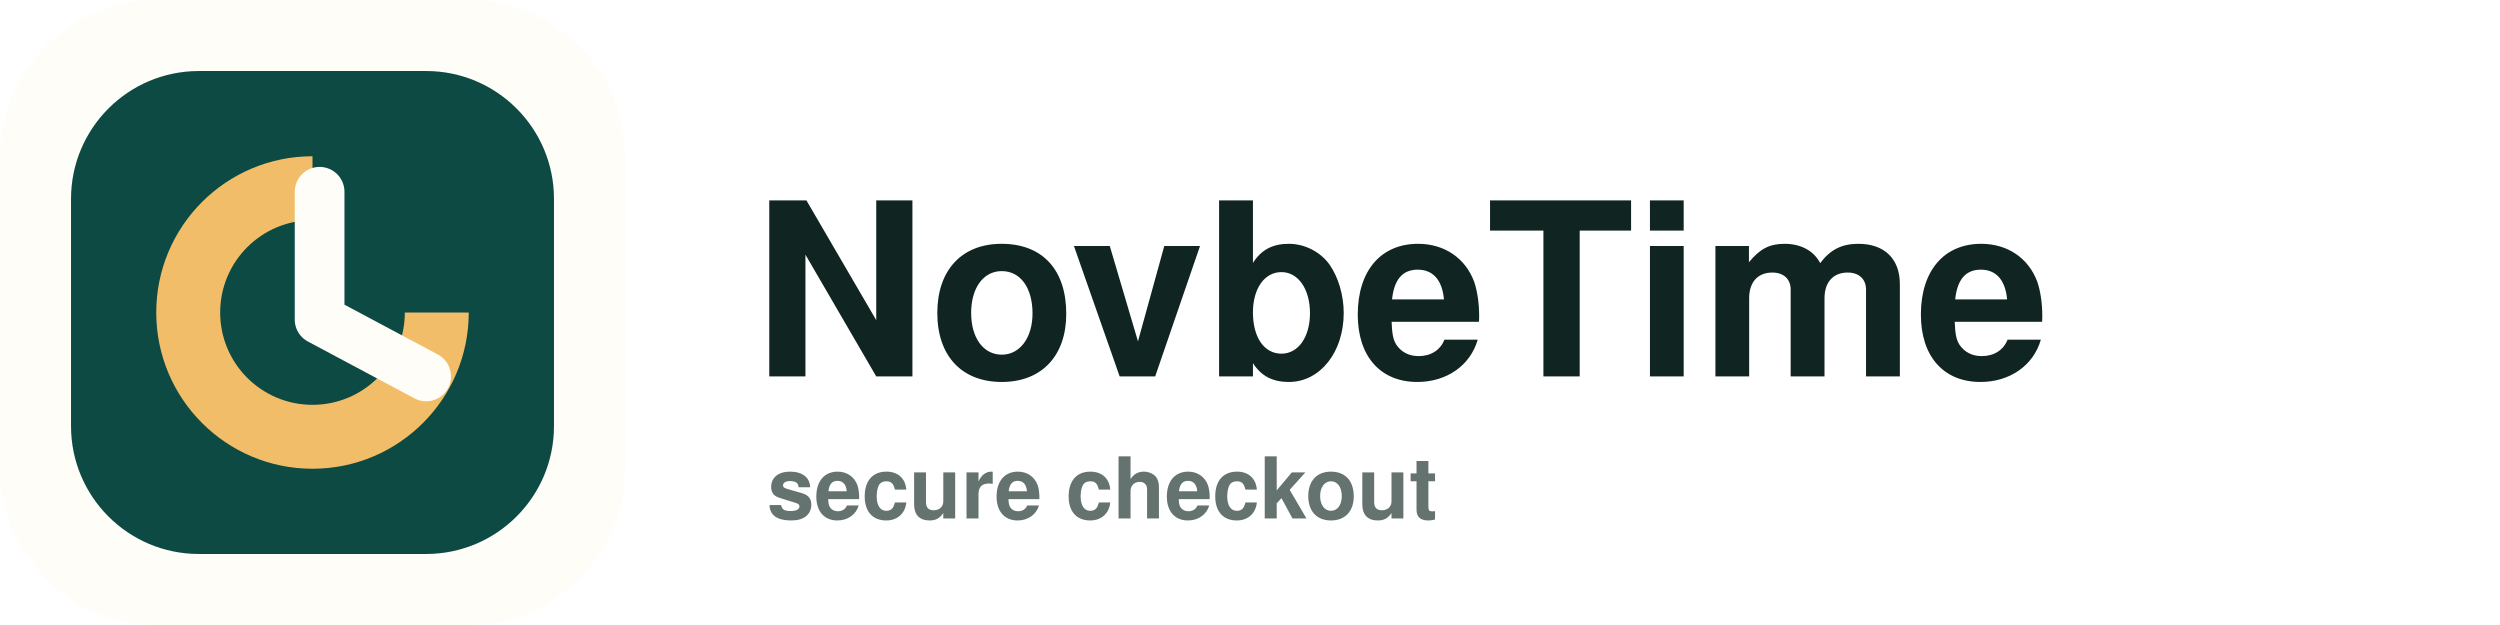
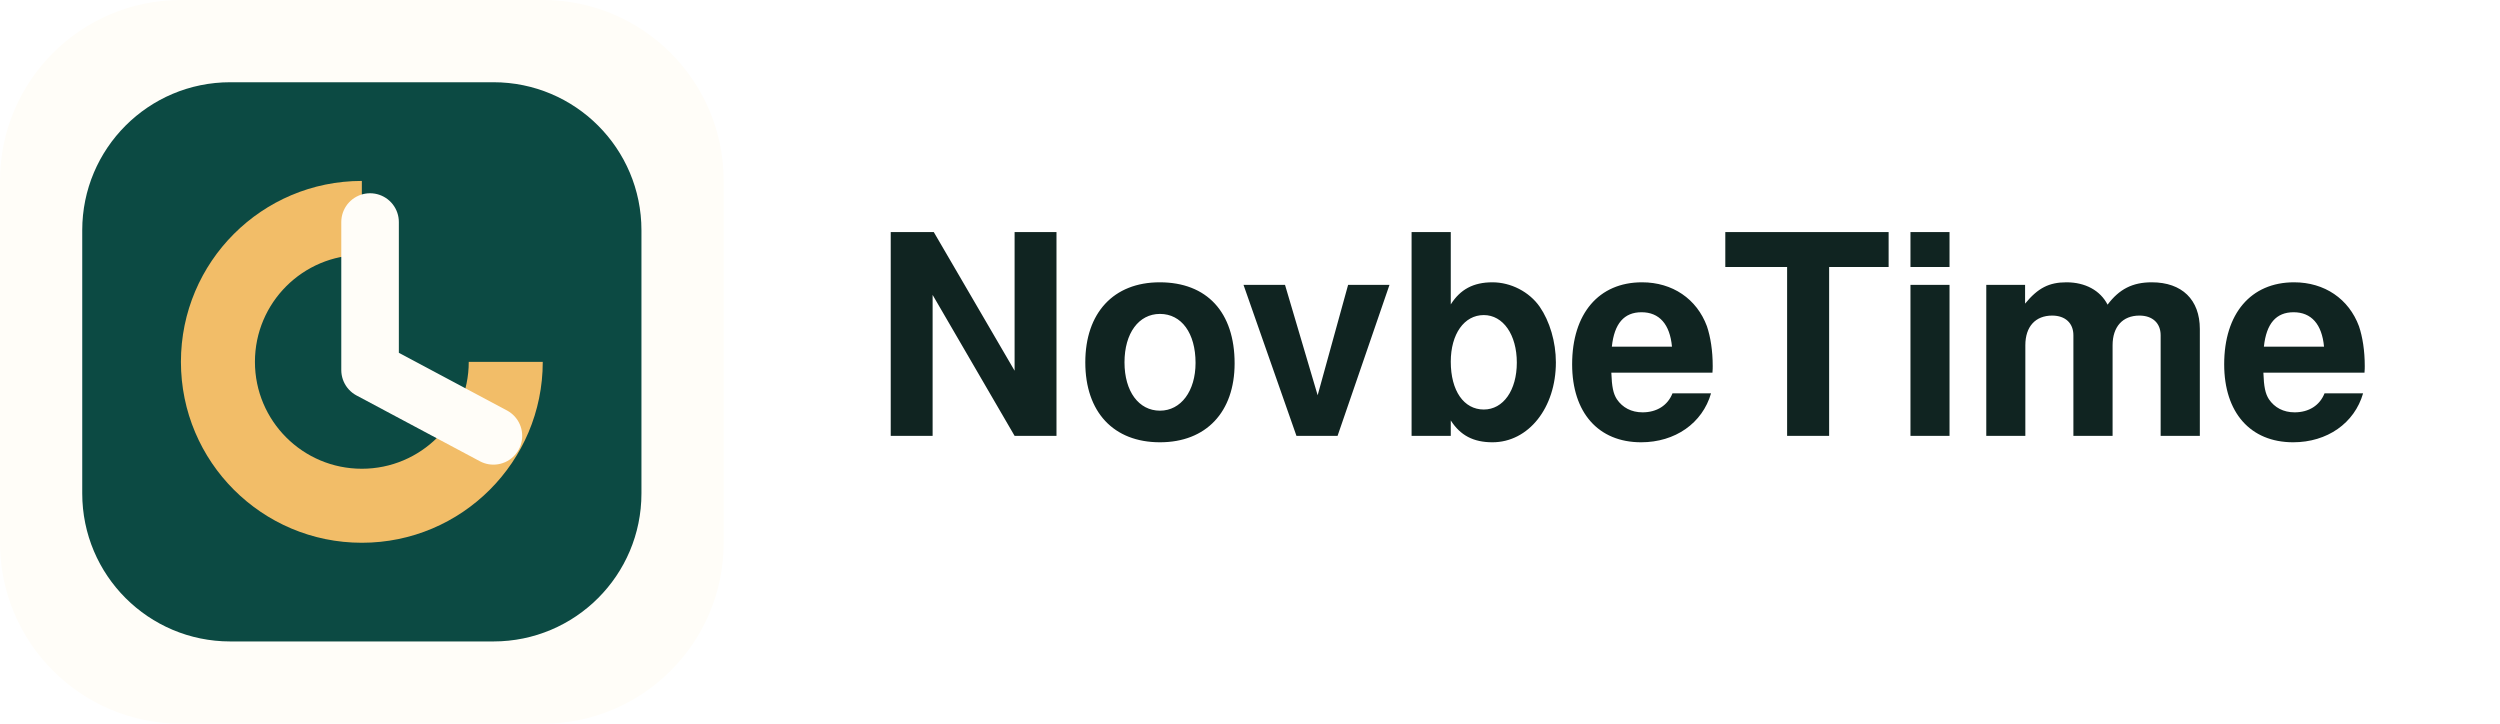
- <svg xmlns="http://www.w3.org/2000/svg" width="352" height="88" viewBox="0 0 352 88" role="img" aria-labelledby="title">
+ <svg xmlns="http://www.w3.org/2000/svg" width="304" height="88" viewBox="0 0 304 88" role="img" aria-labelledby="title">
  <rect width="88" height="88" rx="22" fill="#fffdf8" />
  <rect x="10" y="10" width="68" height="68" rx="18" fill="#0c4a43" />
  <path d="M44 22a22 22 0 1 0 22 22h-9a13 13 0 1 1-13-13v-9Z" fill="#f2bd68" />
  <path d="M45 27v18l15 8" fill="none" stroke="#fffdf8" stroke-width="7" stroke-linecap="round" stroke-linejoin="round" />
  <text x="106" y="53" fill="#102421" font-family="-apple-system,BlinkMacSystemFont,'Segoe UI',Helvetica,Arial,sans-serif" font-size="34" font-weight="780">NovbeTime</text>
-   <text x="108" y="73" fill="#64736f" font-family="-apple-system,BlinkMacSystemFont,'Segoe UI',Helvetica,Arial,sans-serif" font-size="12" font-weight="700">secure checkout</text>
</svg>
